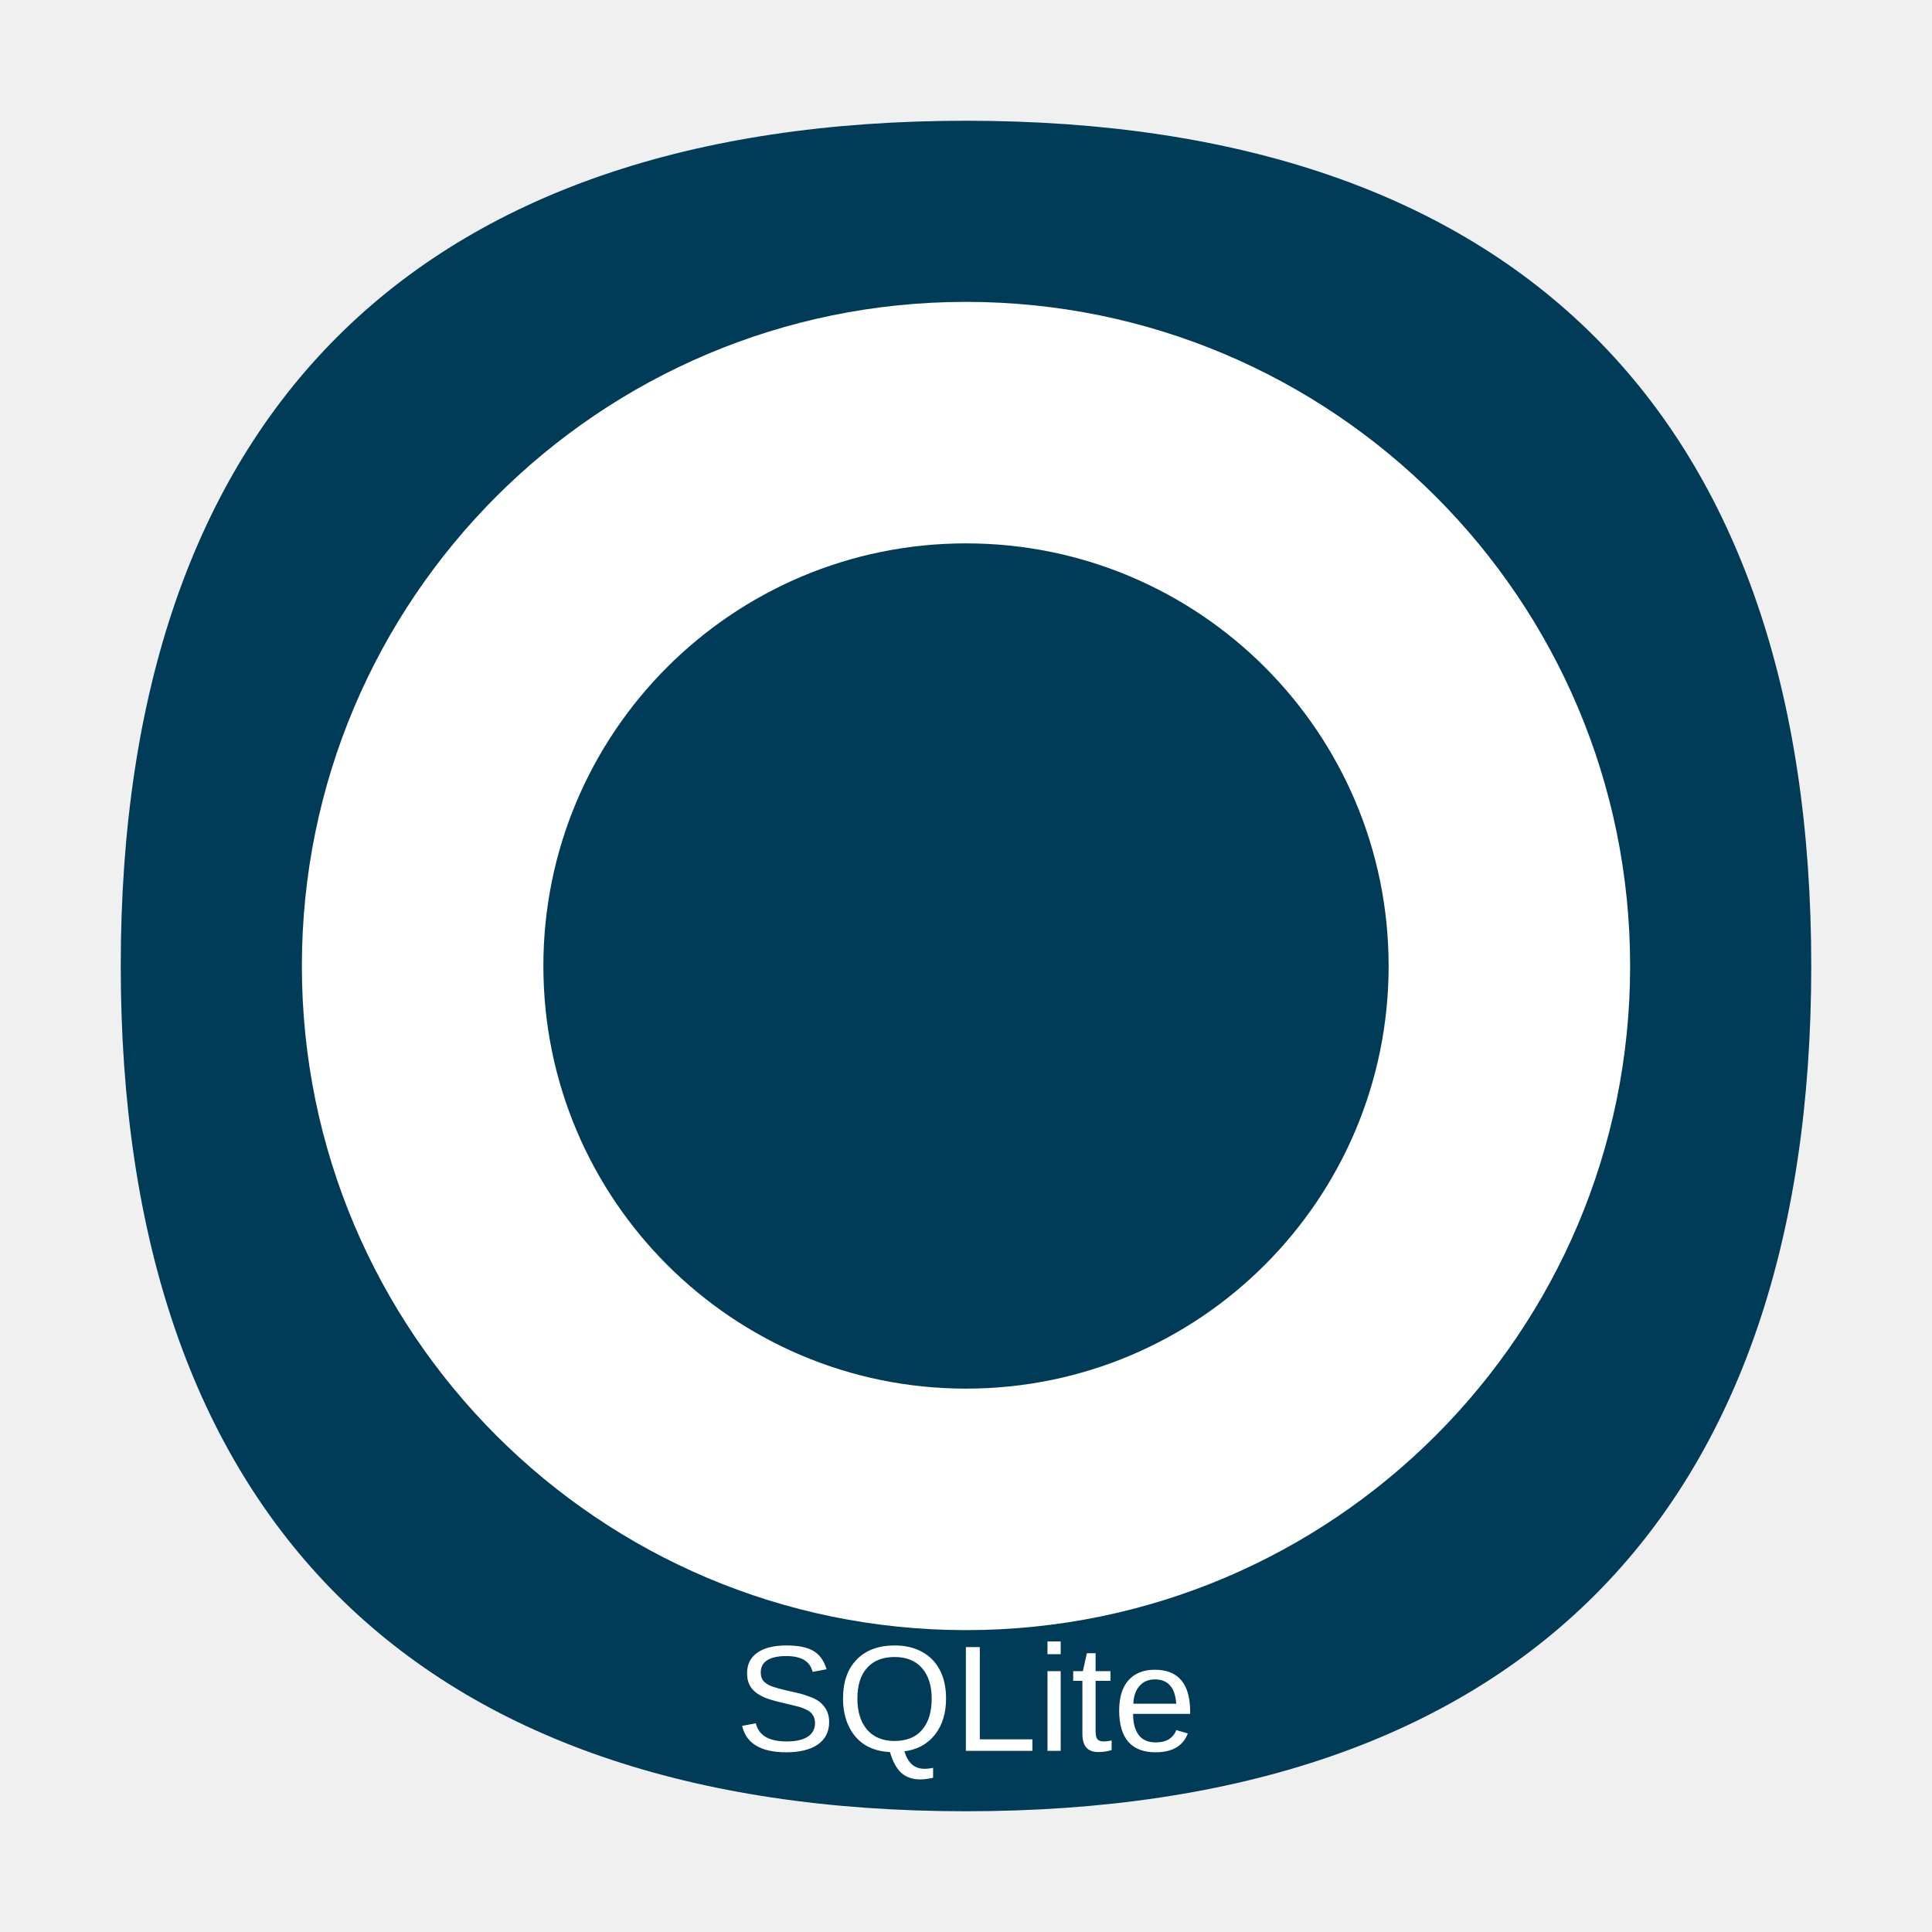
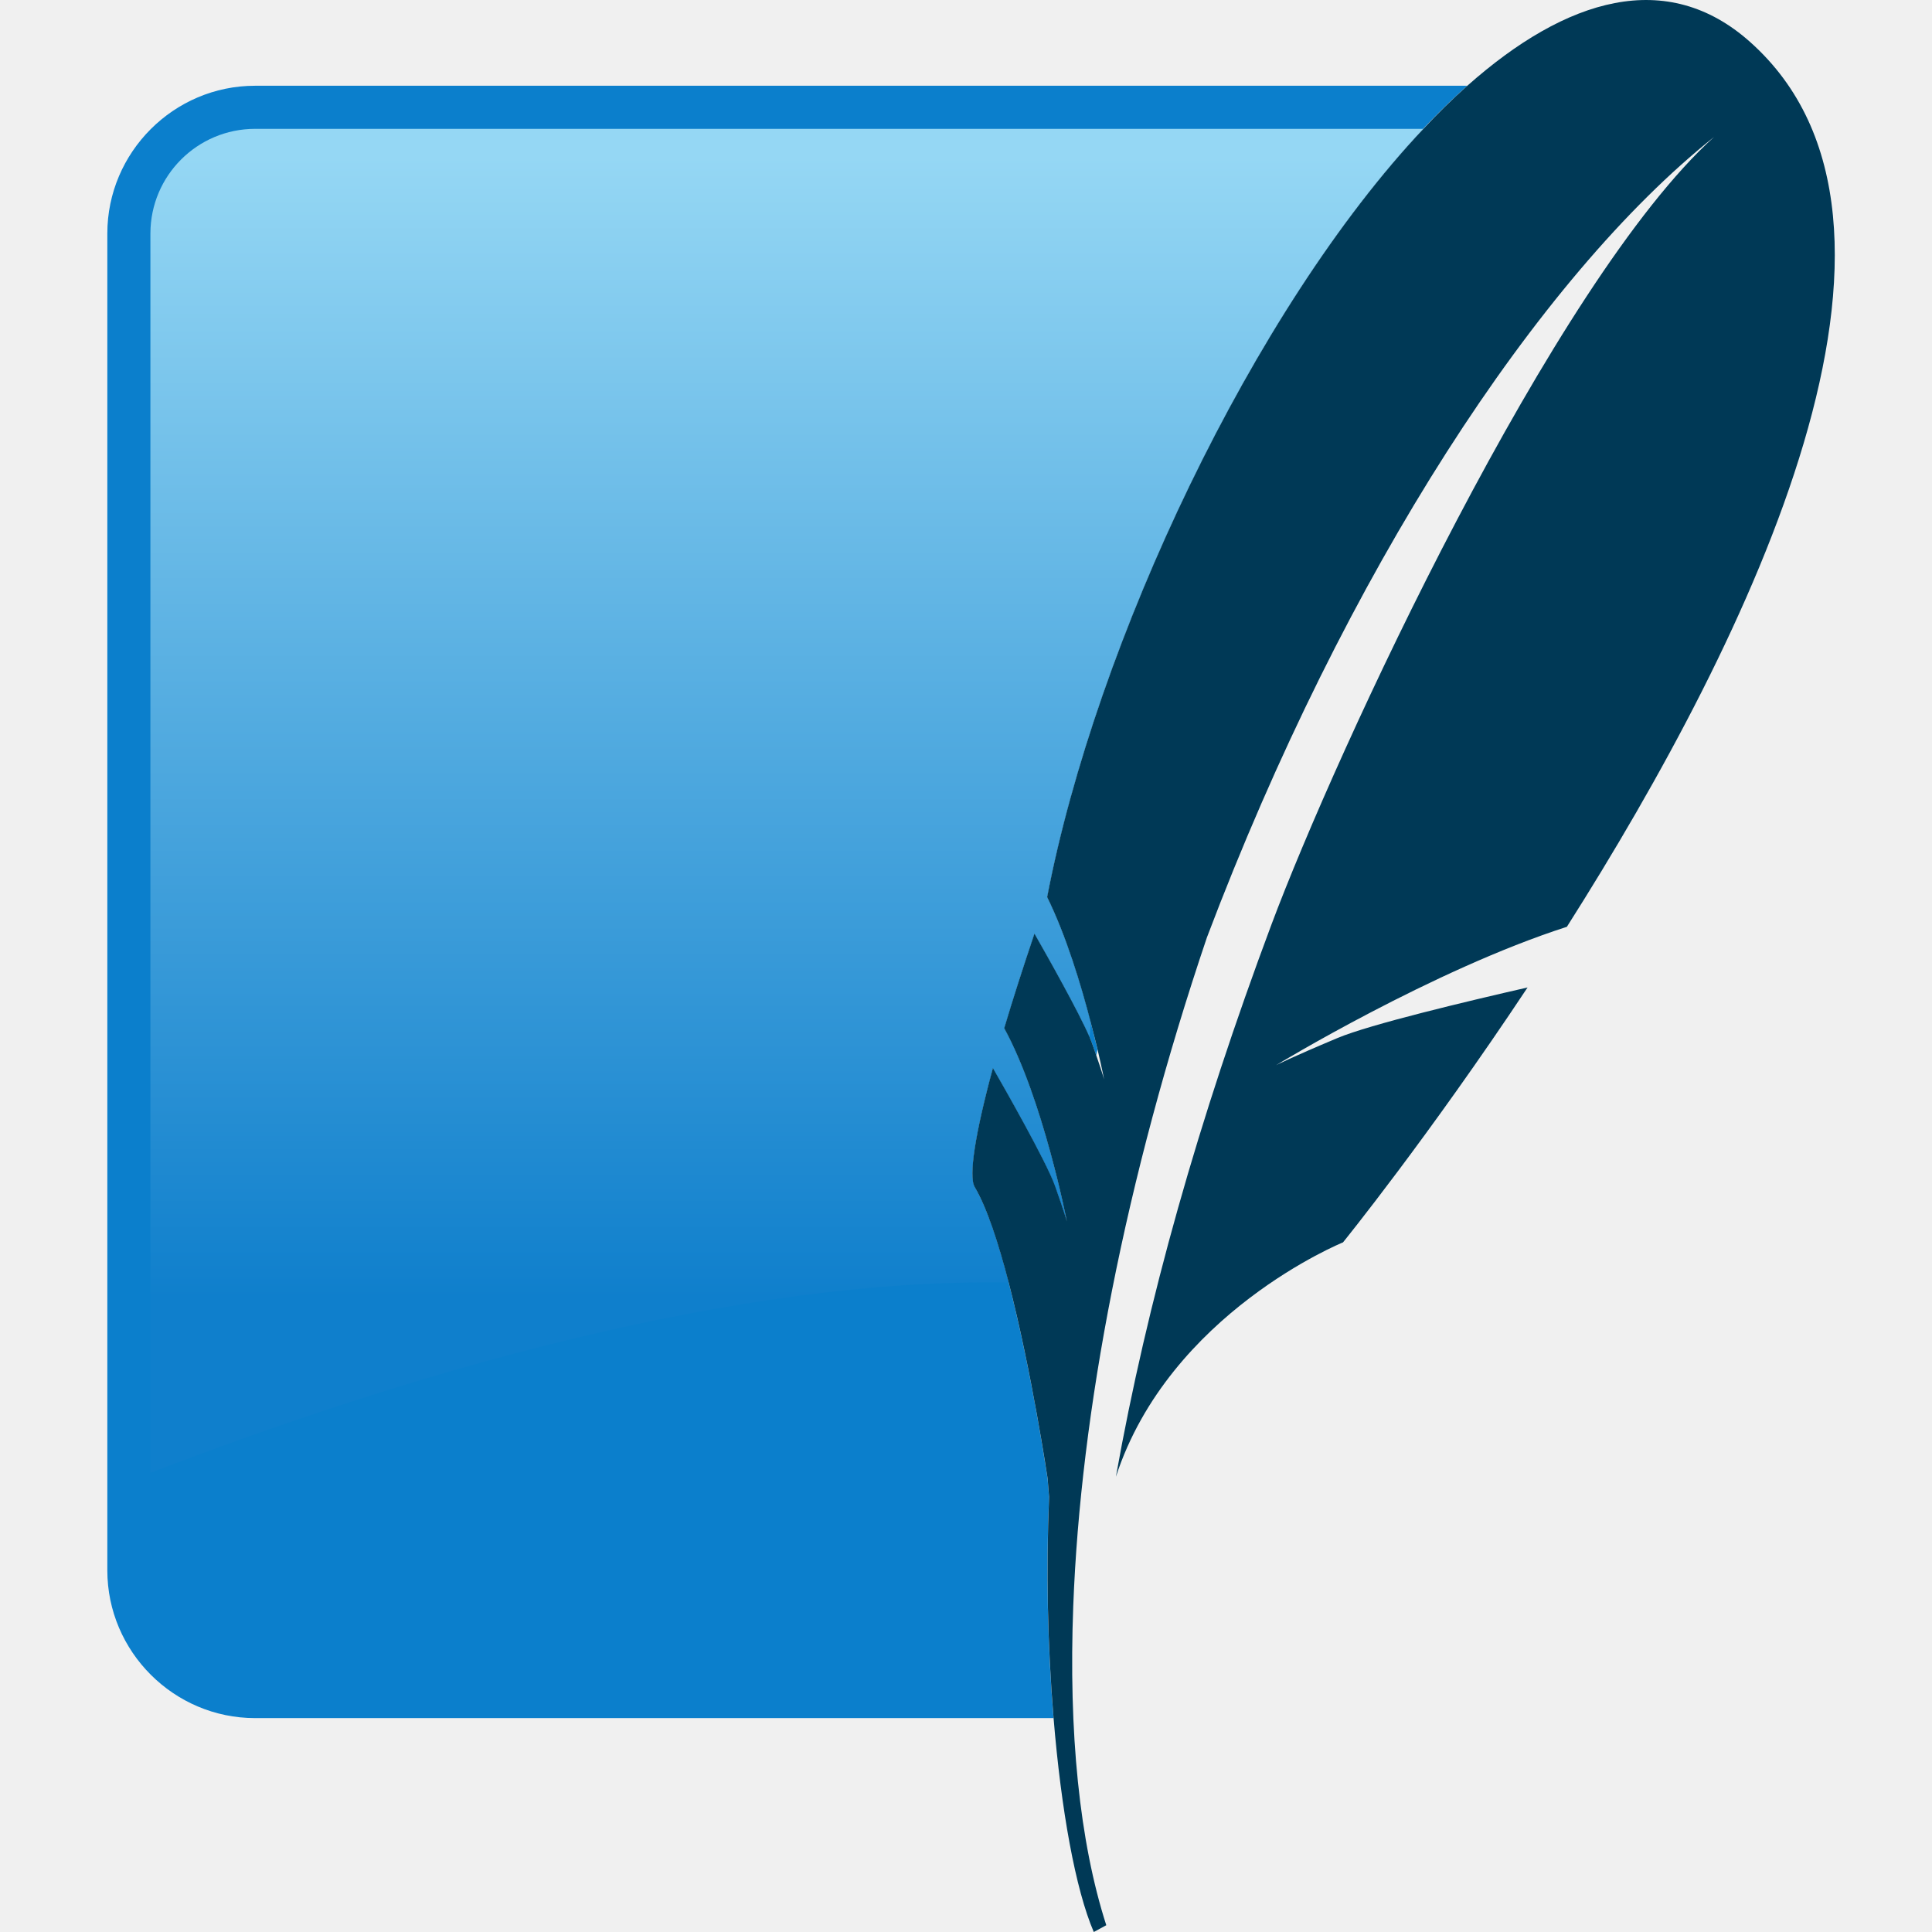
<svg xmlns="http://www.w3.org/2000/svg" viewBox="0 0 128 128">
-   <path fill="#003B57" d="M64 8C100.451 8 120 27.549 120 64s-19.549 56-56 56S8 100.451 8 64 27.549 8 64 8z" />
-   <path fill="white" d="M64 20c-24.3 0-44 19.7-44 44s19.7 44 44 44 44-19.7 44-44-19.7-44-44-44zm0 72c-15.464 0-28-12.536-28-28s12.536-28 28-28 28 12.536 28 28-12.536 28-28 28z" />
-   <circle cx="64" cy="64" r="12" fill="#003B57" />
-   <text x="64" y="116" font-family="Arial, sans-serif" font-size="10" text-anchor="middle" fill="white">SQLite</text>
+   <defs>
+     <linearGradient id="sqlite-original-a" x1="-15.615" x2="-6.741" y1="-9.108" y2="-9.108" gradientTransform="rotate(90 -90.486 64.634) scale(9.2712)" gradientUnits="userSpaceOnUse">
+       <stop stop-color="#95d7f4" offset="0" />
+       <stop stop-color="#0f7fcc" offset=".92" />
+       <stop stop-color="#0f7fcc" offset="1" />
+     </linearGradient>
+   </defs>
+   <path d="M69.5 99.176c-.059-.73-.094-1.2-.094-1.2S67.2 83.087 64.57 78.642c-.414-.707.043-3.594 1.207-7.88.68 1.169 3.54 6.192 4.118 7.81.648 1.824.78 2.347.78 2.347s-1.57-8.082-4.144-12.797a162.286 162.286 0 012.004-6.265c.973 1.71 3.313 5.859 3.828 7.3.102.293.192.543.27.774.023-.137.05-.274.074-.414-.59-2.504-1.75-6.86-3.336-10.082 3.52-18.328 15.531-42.824 27.84-53.754H16.9c-5.387 0-9.789 4.406-9.789 9.789v88.57c0 5.383 4.406 9.789 9.79 9.789h52.897a118.657 118.657 0 01-.297-14.652" fill="#0b7fcc" />
+   <path d="M65.777 70.762c.68 1.168 3.54 6.188 4.117 7.809.649 1.824.781 2.347.781 2.347s-1.57-8.082-4.144-12.797a164.535 164.535 0 012.004-6.27c.887 1.567 2.922 5.169 3.652 6.872l.082-.961c-.648-2.496-1.633-5.766-2.898-8.328 3.242-16.871 13.68-38.97 24.926-50.898H16.899a6.94 6.94 0 00-6.934 6.933v82.11c17.527-6.731 38.664-12.88 56.855-12.614-.672-2.605-1.441-4.96-2.25-6.324-.414-.707.043-3.597 1.207-7.879" fill="url(#sqlite-original-a)" />
+   <path d="M115.95 2.781c-5.5-4.906-12.164-2.933-18.734 2.899a44.347 44.347 0 00-2.914 2.859c-11.25 11.926-21.684 34.023-24.926 50.895 1.262 2.563 2.25 5.832 2.894 8.328.168.64.32 1.242.442 1.754.285 1.207.437 1.996.437 1.996s-.101-.383-.515-1.582c-.078-.23-.168-.484-.27-.773-.043-.125-.105-.274-.172-.434-.734-1.703-2.765-5.305-3.656-6.867-.762 2.25-1.437 4.36-2.004 6.265 2.578 4.715 4.149 12.797 4.149 12.797s-.137-.523-.782-2.347c-.578-1.621-3.441-6.64-4.117-7.809-1.164 4.281-1.625 7.172-1.207 7.88.809 1.362 1.574 3.722 2.25 6.323 1.524 5.867 2.586 13.012 2.586 13.012s.031.469.094 1.2a118.653 118.653 0 00.297 14.651c.504 6.11 1.453 11.363 2.664 14.172l.828-.449c-1.781-5.535-2.504-12.793-2.188-21.156.48-12.793 3.422-28.215 8.856-44.289 9.191-24.27 21.938-43.738 33.602-53.035-10.633 9.602-25.023 40.684-29.332 52.195-4.82 12.891-8.238 24.984-10.301 36.574 3.55-10.863 15.047-15.53 15.047-15.53s5.637-6.958 12.227-16.888c-3.95.903-10.43 2.442-12.598 3.352-3.2 1.344-4.067 1.8-4.067 1.8s10.371-6.312 19.27-9.171c12.234-19.27 25.562-46.648 12.141-58.621" fill="#003956" />
</svg>
